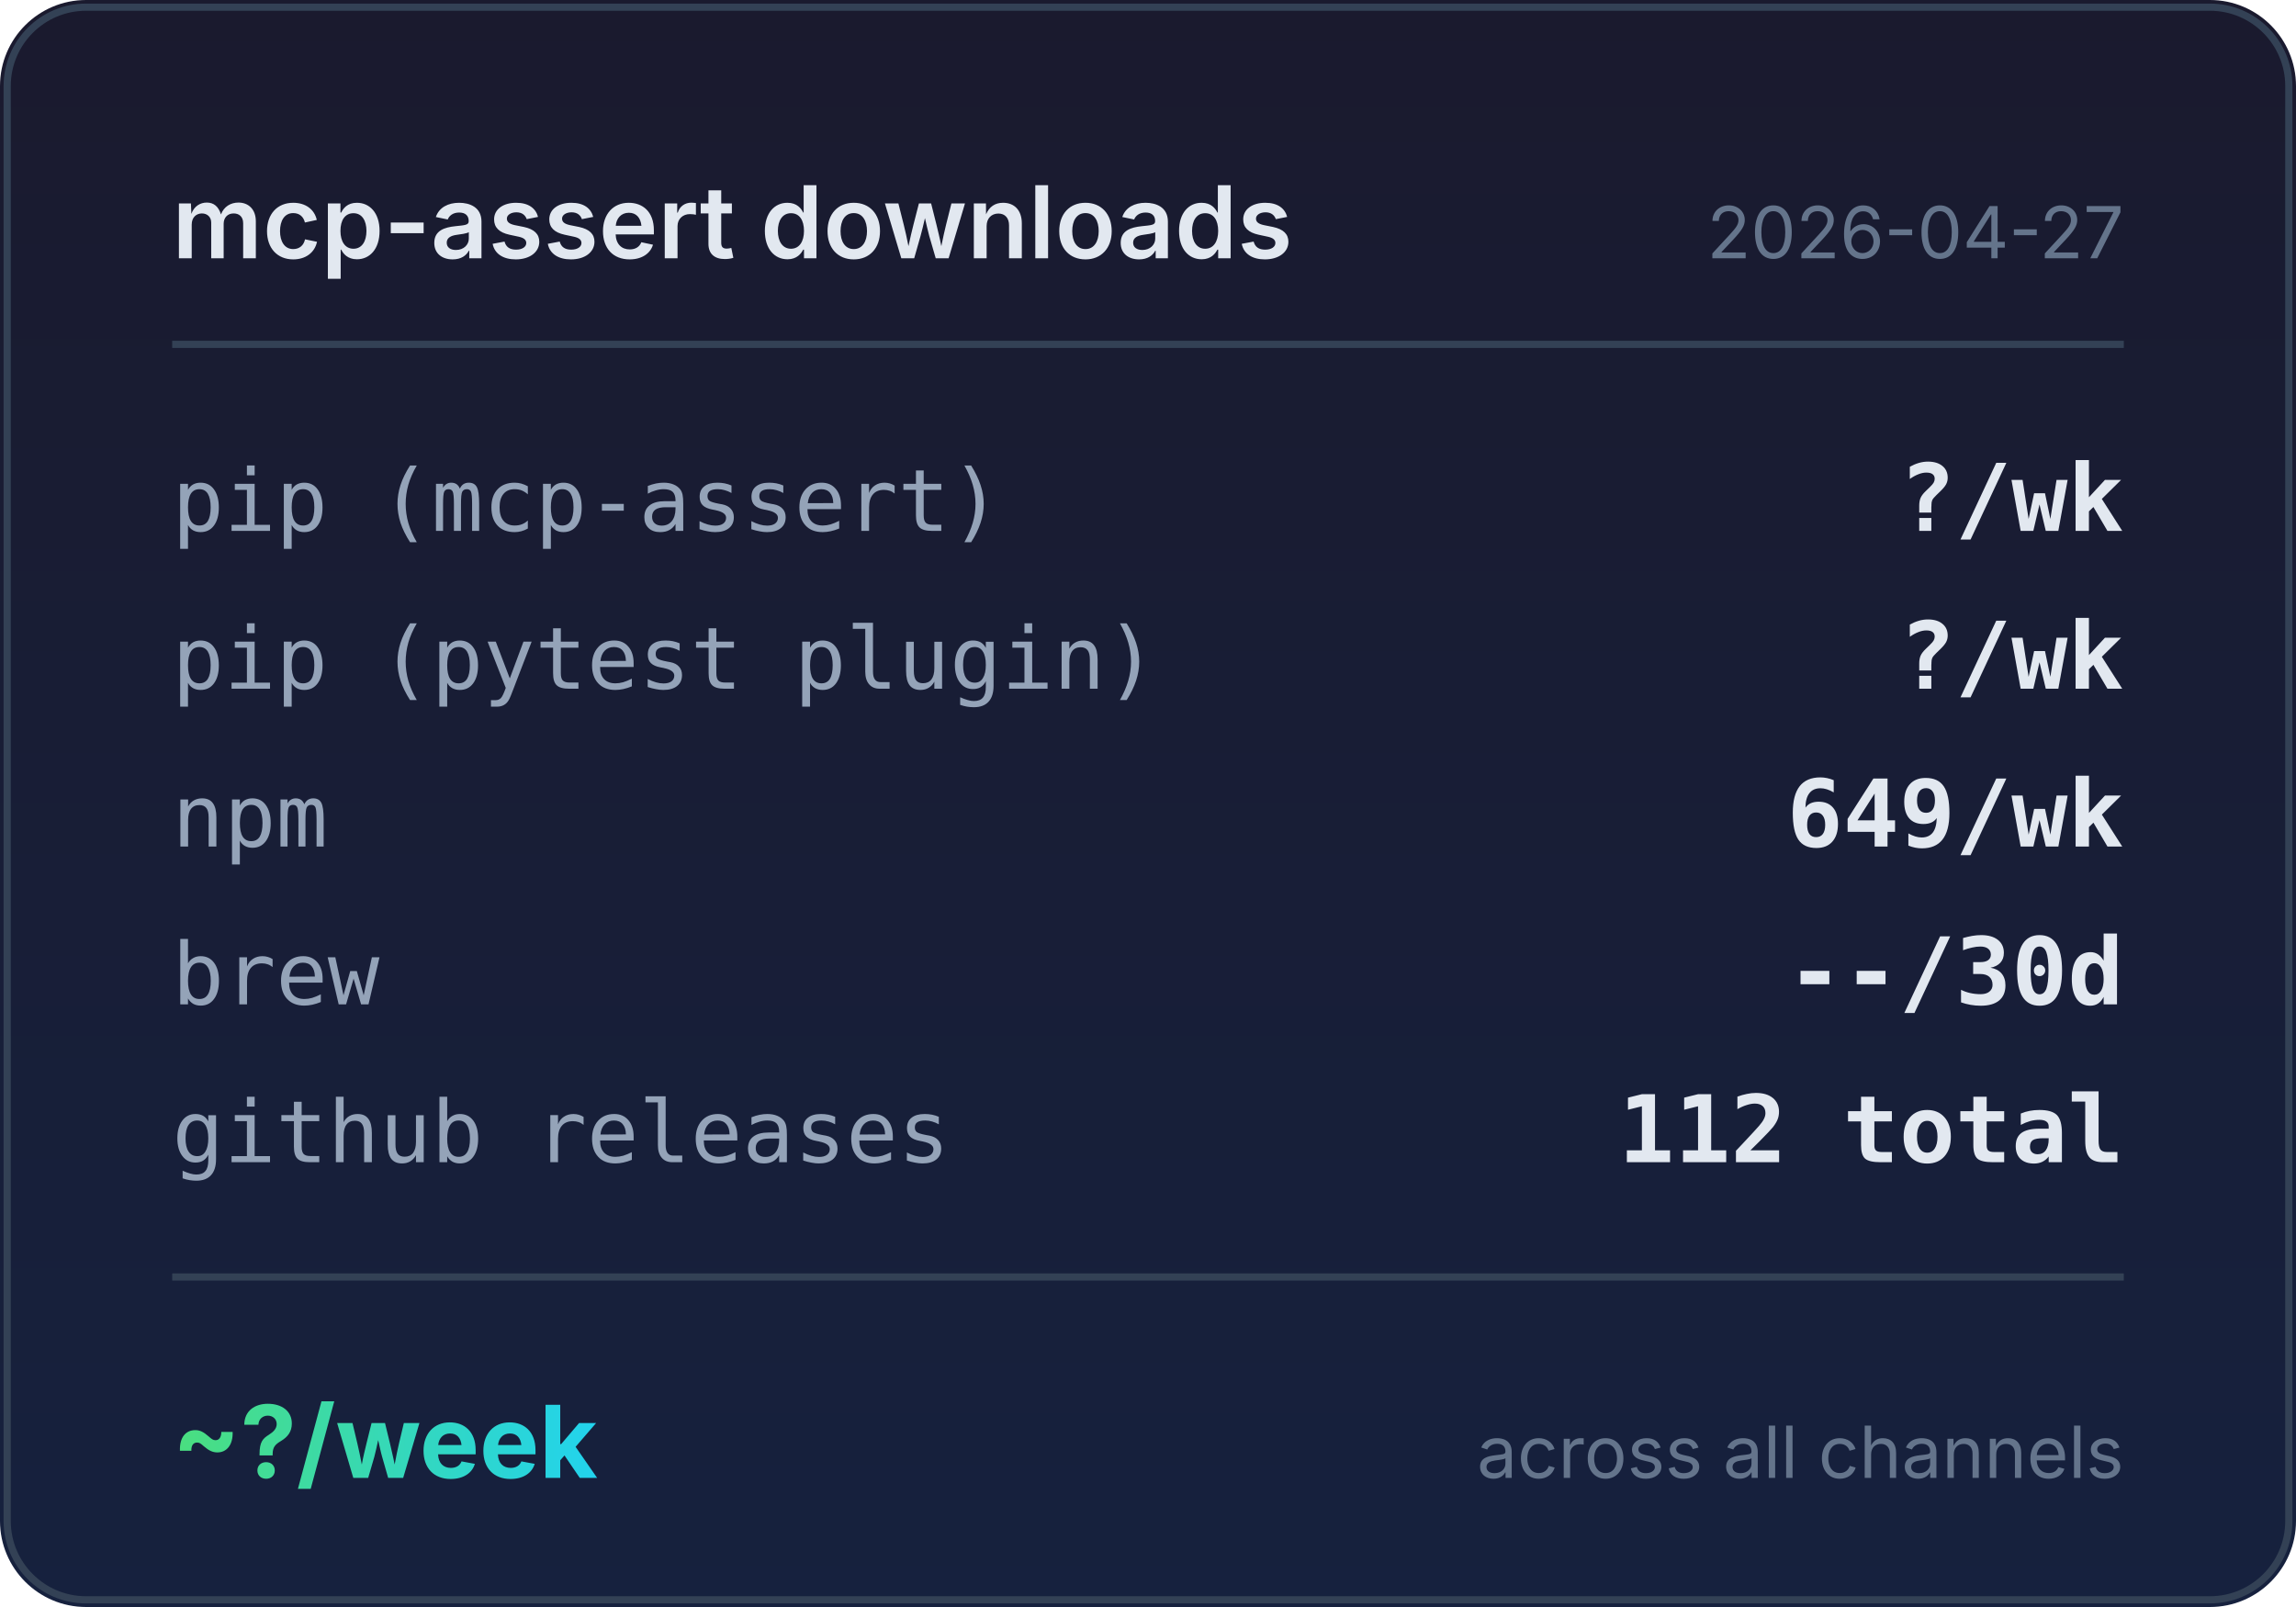
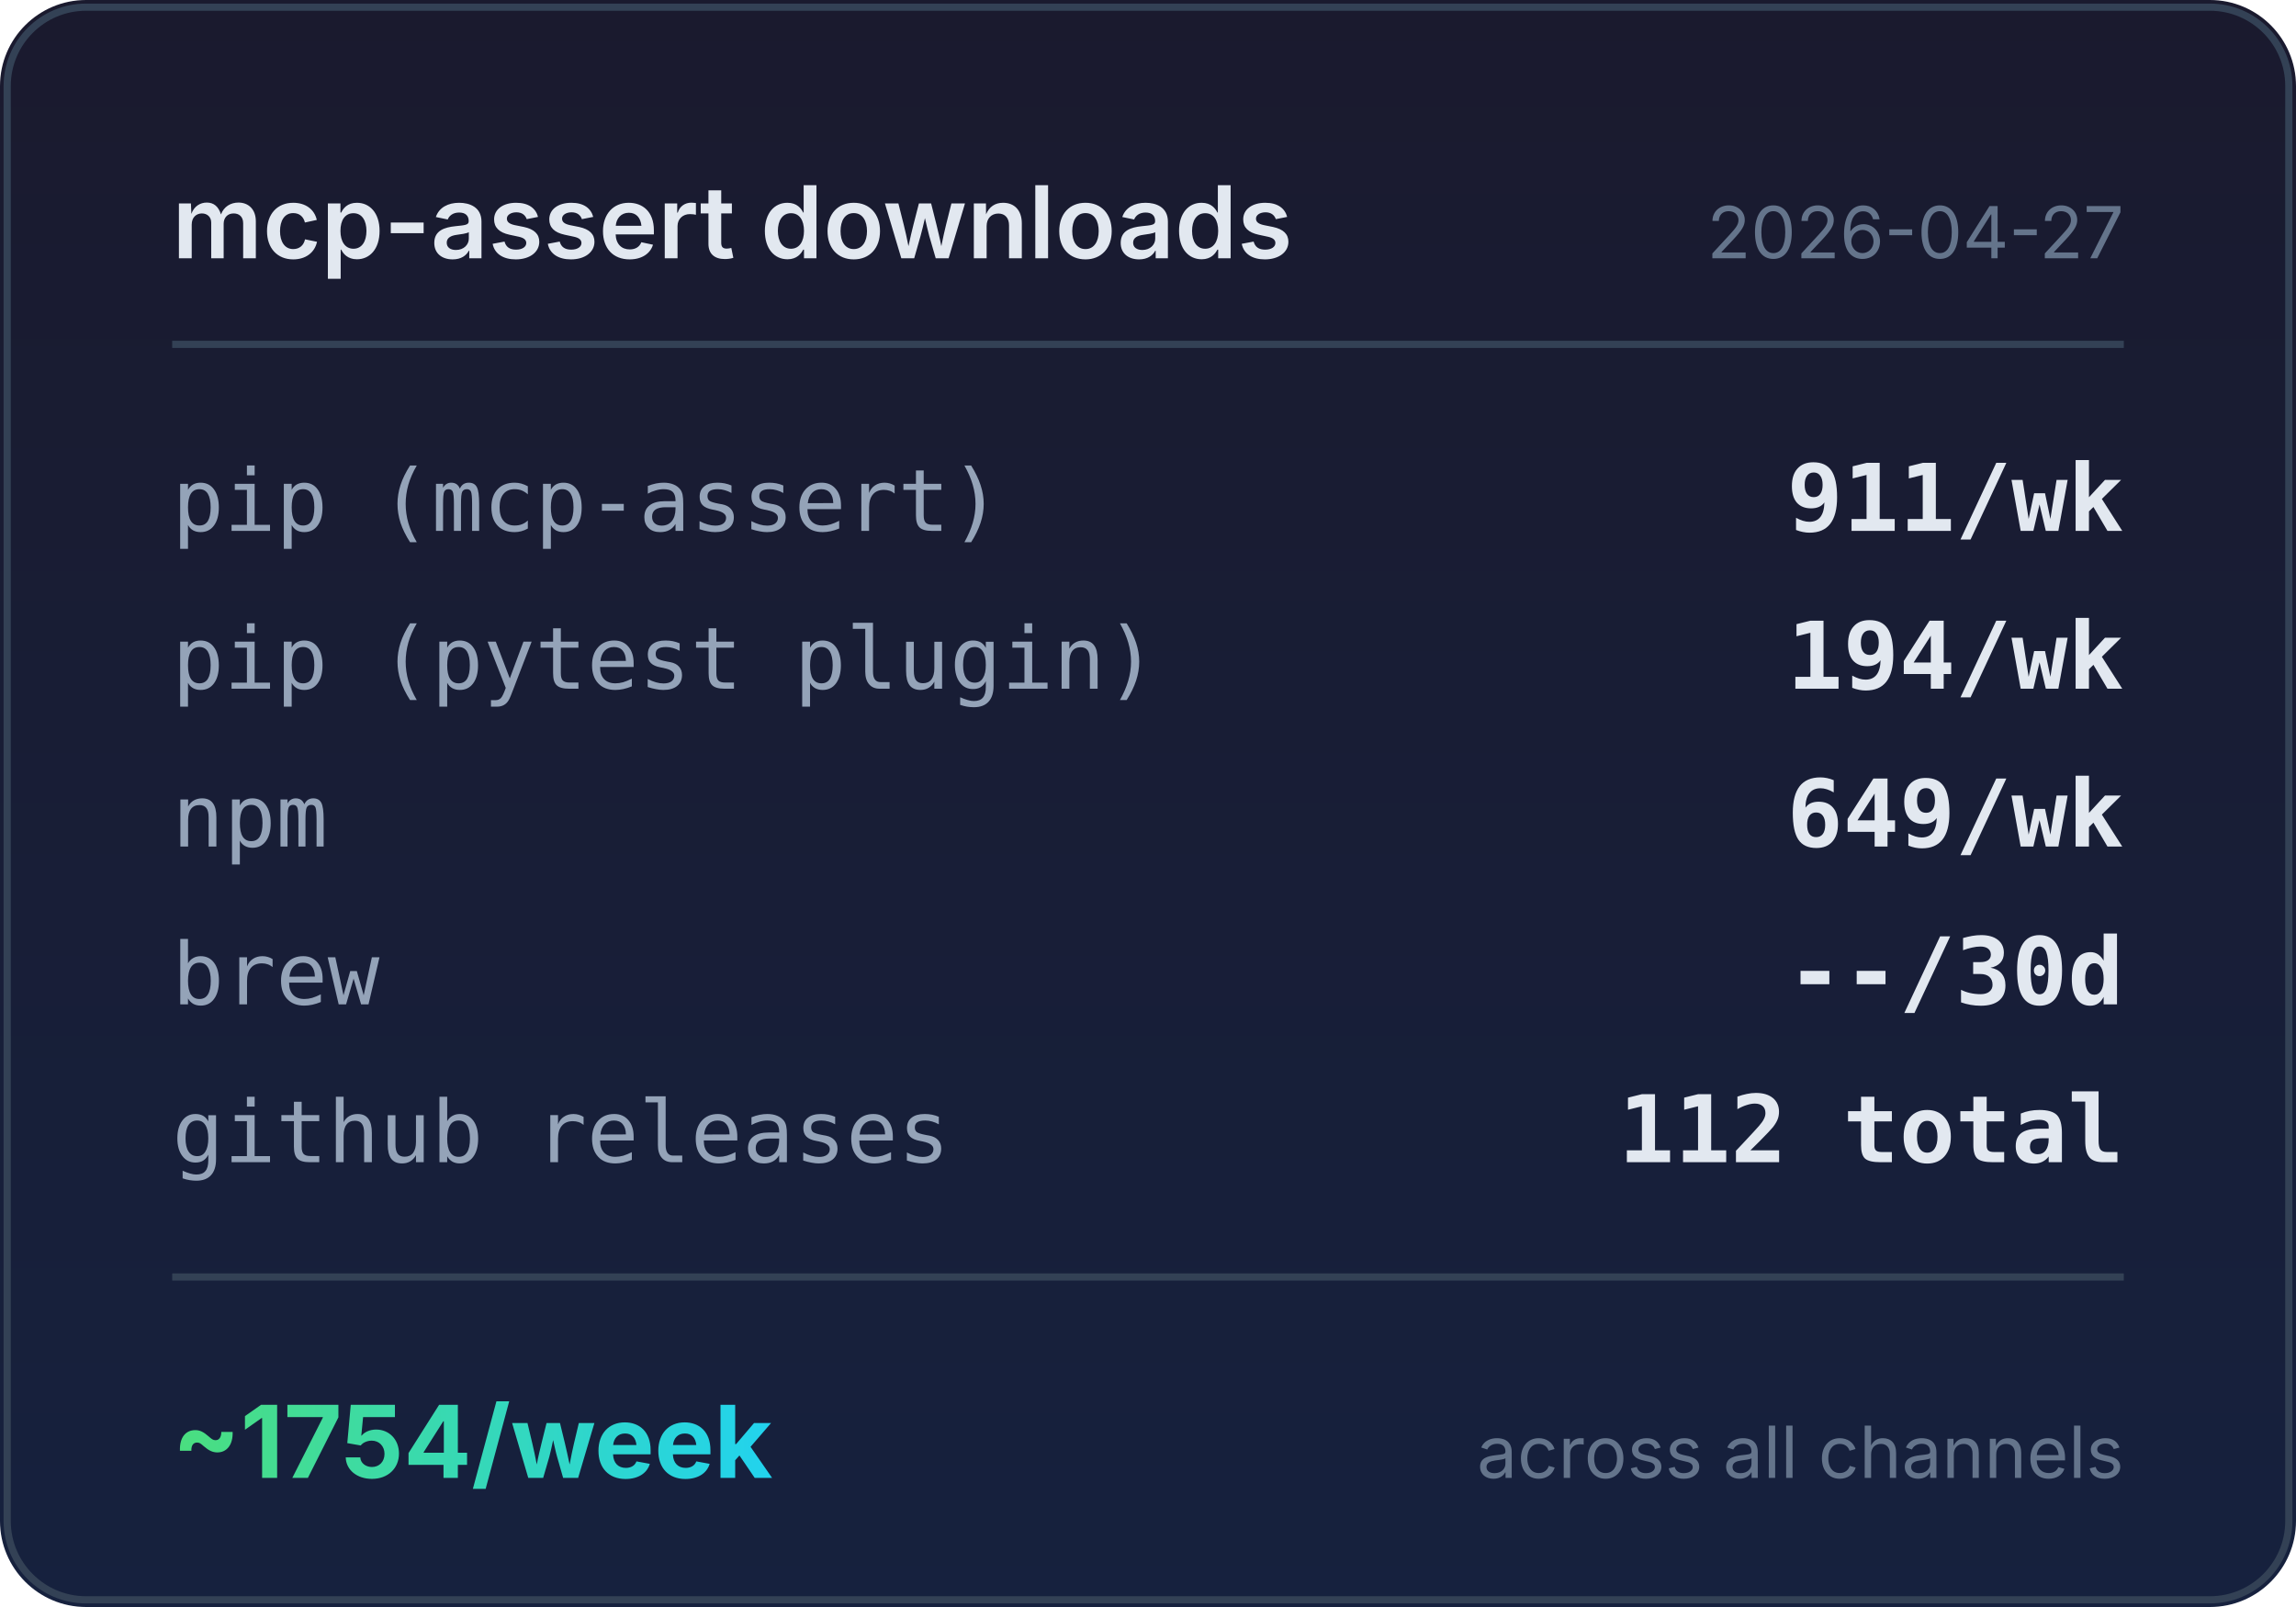
<svg xmlns="http://www.w3.org/2000/svg" width="320" height="224" viewBox="0 0 320 224">
  <defs>
    <linearGradient id="bg" x1="0" y1="0" x2="0" y2="1">
      <stop offset="0%" stop-color="#1a1a2e" />
      <stop offset="100%" stop-color="#16213e" />
    </linearGradient>
    <linearGradient id="accent" x1="0" y1="0" x2="1" y2="0">
      <stop offset="0%" stop-color="#4ade80" />
      <stop offset="100%" stop-color="#22d3ee" />
    </linearGradient>
  </defs>
  <rect width="320" height="224" rx="12" fill="url(#bg)" />
  <rect x="1" y="1" width="318" height="222" rx="11" fill="none" stroke="#334155" stroke-width="1" />
  <text x="24" y="36" fill="#e2e8f0" font-family="system-ui,-apple-system,sans-serif" font-size="14" font-weight="600">mcp-assert downloads</text>
  <text x="296" y="36" fill="#64748b" font-family="system-ui,-apple-system,sans-serif" font-size="10" text-anchor="end">2026-04-27</text>
  <line x1="24" y1="48" x2="296" y2="48" stroke="#334155" stroke-width="1" />
  <text x="24" y="74" fill="#94a3b8" font-family="ui-monospace,monospace" font-size="12">pip (mcp-assert)</text>
-   <text x="296" y="74" fill="#e2e8f0" font-family="ui-monospace,monospace" font-size="13" font-weight="600" text-anchor="end">?/wk</text>
+   <text x="296" y="74" fill="#e2e8f0" font-family="ui-monospace,monospace" font-size="13" font-weight="600" text-anchor="end">911/wk</text>
  <text x="24" y="96" fill="#94a3b8" font-family="ui-monospace,monospace" font-size="12">pip (pytest plugin)</text>
-   <text x="296" y="96" fill="#e2e8f0" font-family="ui-monospace,monospace" font-size="13" font-weight="600" text-anchor="end">?/wk</text>
+   <text x="296" y="96" fill="#e2e8f0" font-family="ui-monospace,monospace" font-size="13" font-weight="600" text-anchor="end">194/wk</text>
  <text x="24" y="118" fill="#94a3b8" font-family="ui-monospace,monospace" font-size="12">npm</text>
  <text x="296" y="118" fill="#e2e8f0" font-family="ui-monospace,monospace" font-size="13" font-weight="600" text-anchor="end">649/wk</text>
  <text x="24" y="140" fill="#94a3b8" font-family="ui-monospace,monospace" font-size="12">brew</text>
  <text x="296" y="140" fill="#e2e8f0" font-family="ui-monospace,monospace" font-size="13" font-weight="600" text-anchor="end">--/30d</text>
  <text x="24" y="162" fill="#94a3b8" font-family="ui-monospace,monospace" font-size="12">github releases</text>
  <text x="296" y="162" fill="#e2e8f0" font-family="ui-monospace,monospace" font-size="13" font-weight="600" text-anchor="end">112 total</text>
  <line x1="24" y1="178" x2="296" y2="178" stroke="#334155" stroke-width="1" />
-   <text x="24" y="206" fill="url(#accent)" font-family="system-ui,-apple-system,sans-serif" font-size="14" font-weight="700">~?/week</text>
+   <text x="24" y="206" fill="url(#accent)" font-family="system-ui,-apple-system,sans-serif" font-size="14" font-weight="700">~1754/week</text>
  <text x="296" y="206" fill="#64748b" font-family="system-ui,-apple-system,sans-serif" font-size="10" text-anchor="end">across all channels</text>
</svg>
